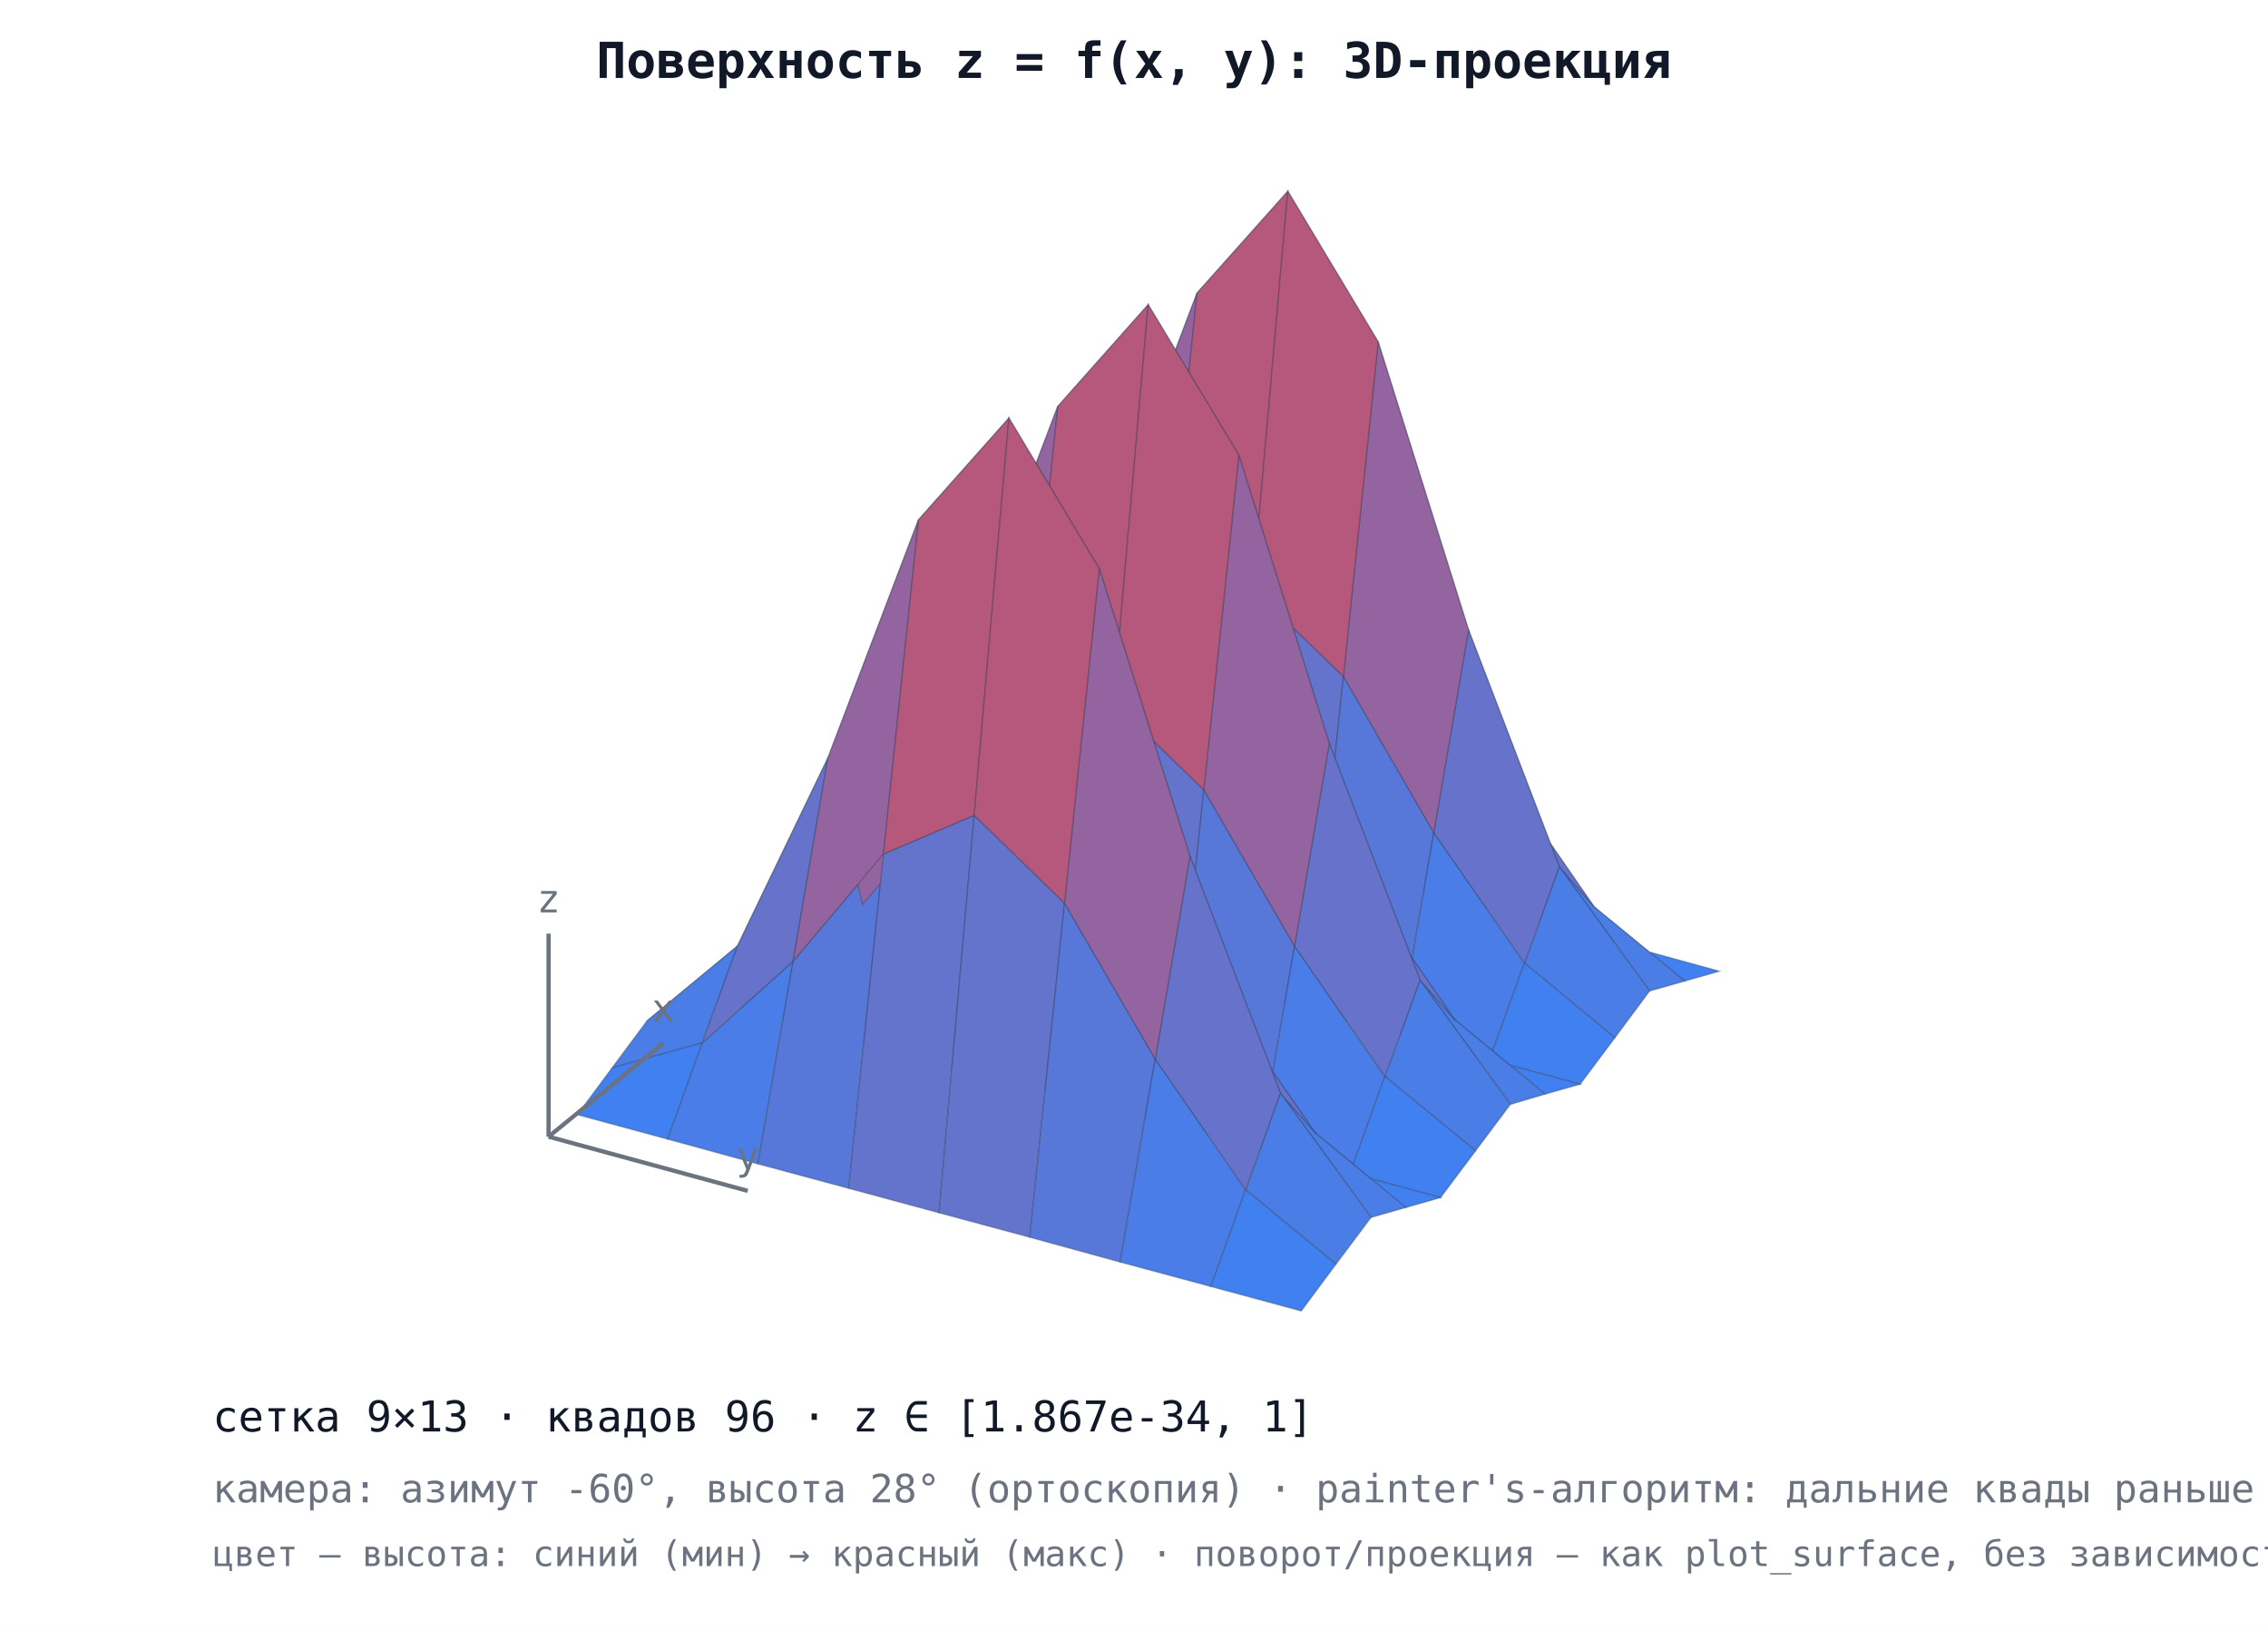
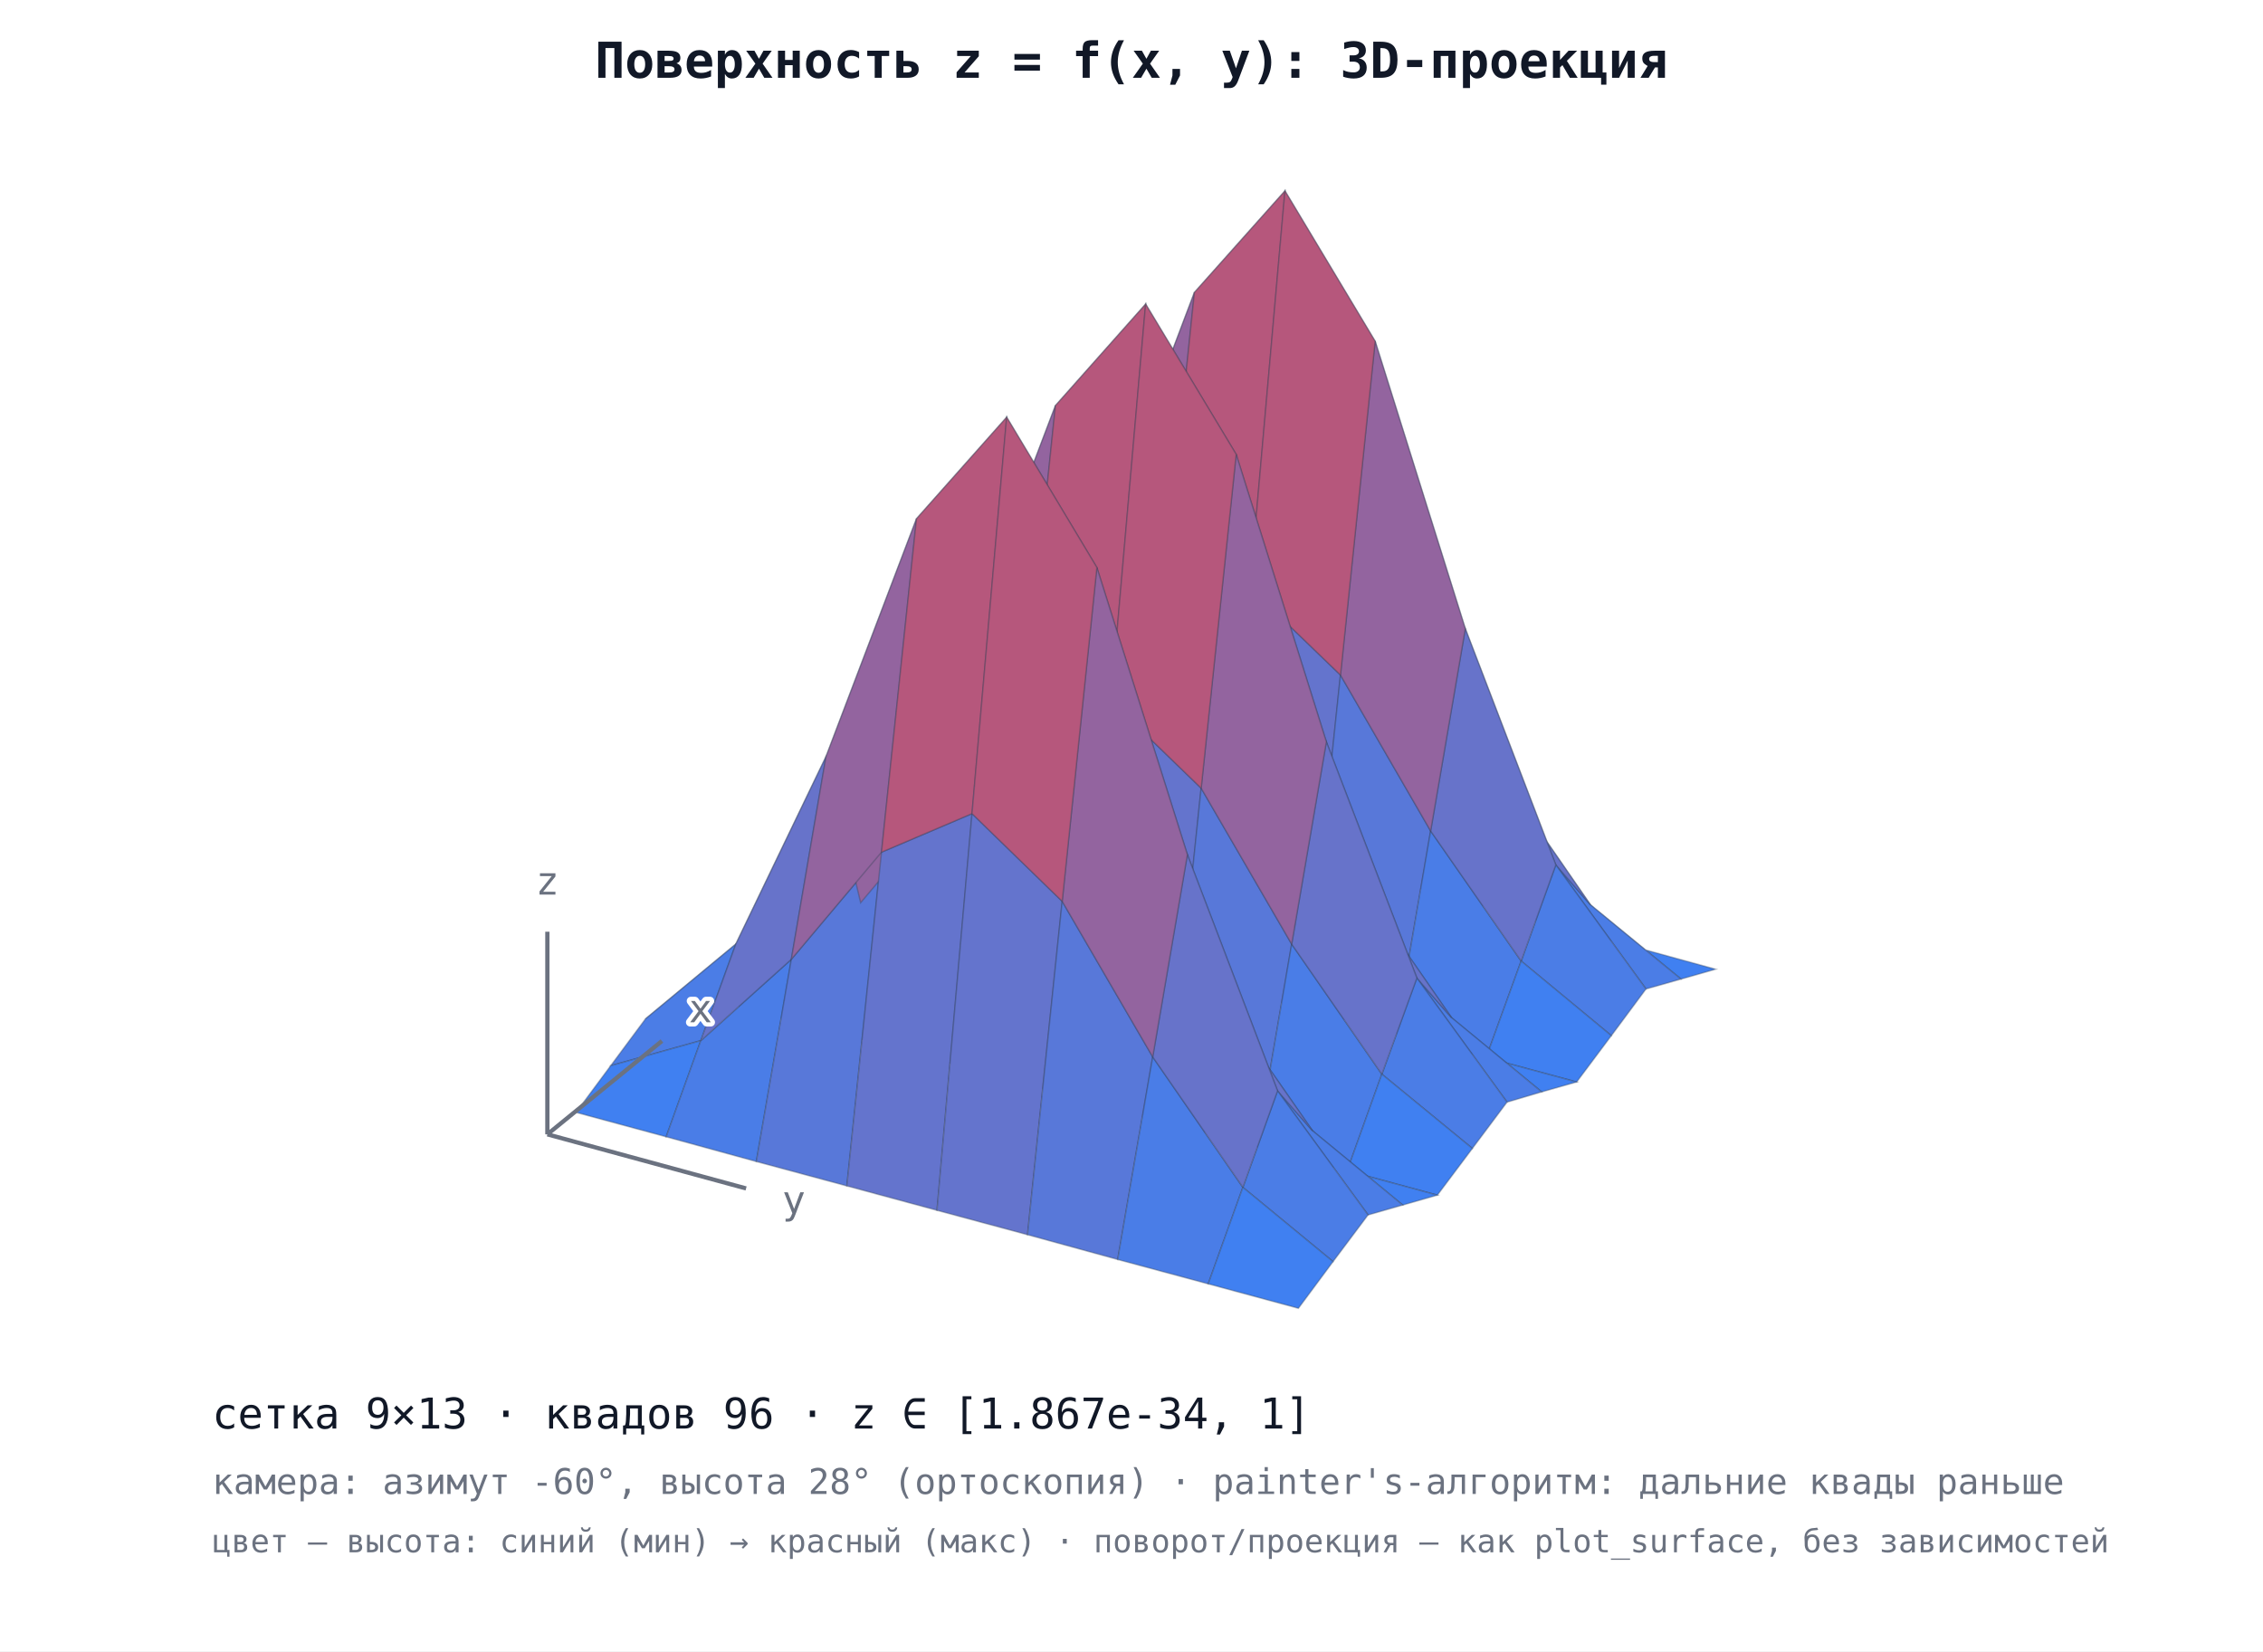
- <svg xmlns="http://www.w3.org/2000/svg" viewBox="0 0 640 460" font-family="monospace">
-   <rect width="640" height="460" fill="#ffffff" />
-   <text x="320" y="22" font-size="14" font-weight="bold" fill="#111827" text-anchor="middle">Поверхность z = f(x, y): 3D-проекция</text>
+ <svg xmlns="http://www.w3.org/2000/svg" viewBox="0 0 640 467" font-family="monospace">
+   <rect width="640" height="467" fill="#ffffff" />
+   <text x="320" y="22" font-size="14.0" font-weight="bold" fill="#111827" text-anchor="middle">Поверхность z = f(x, y): 3D-проекция</text>
  <polygon points="296.6,214.3 306.4,225.6 280.8,218.7 271.0,221.5" fill="#4080f1" fill-opacity="1" stroke="#334155" stroke-opacity="0.35" stroke-width="0.4" />
  <polygon points="322.1,191.3 331.9,232.5 306.4,225.6 296.6,214.3" fill="#4a7de7" fill-opacity="1" stroke="#334155" stroke-opacity="0.35" stroke-width="0.4" />
  <polygon points="286.7,203.0 296.6,214.3 271.0,221.5 261.2,224.3" fill="#4b7de6" fill-opacity="1" stroke="#334155" stroke-opacity="0.35" stroke-width="0.4" />
  <polygon points="276.9,230.3 286.7,203.0 261.2,224.3 251.3,237.5" fill="#4b7de6" fill-opacity="1" stroke="#334155" stroke-opacity="0.35" stroke-width="0.4" />
  <polygon points="347.6,161.1 357.5,239.4 331.9,232.5 322.1,191.3" fill="#5878d9" fill-opacity="1" stroke="#334155" stroke-opacity="0.35" stroke-width="0.4" />
  <polygon points="267.1,257.6 276.9,230.3 251.3,237.5 241.5,250.6" fill="#4080f1" fill-opacity="1" stroke="#334155" stroke-opacity="0.35" stroke-width="0.4" />
  <polygon points="312.3,150.1 322.1,191.3 296.6,214.3 286.7,203.0" fill="#6773ca" fill-opacity="1" stroke="#334155" stroke-opacity="0.35" stroke-width="0.4" />
  <polygon points="257.2,246.3 267.1,257.6 241.5,250.6 231.7,253.5" fill="#4080f1" fill-opacity="1" stroke="#334155" stroke-opacity="0.35" stroke-width="0.4" />
  <polygon points="373.2,150.2 383.0,246.4 357.5,239.4 347.6,161.1" fill="#6474cd" fill-opacity="1" stroke="#334155" stroke-opacity="0.35" stroke-width="0.4" />
  <polygon points="292.6,264.5 302.4,207.3 276.9,230.3 267.1,257.6" fill="#4a7de7" fill-opacity="1" stroke="#334155" stroke-opacity="0.35" stroke-width="0.4" />
  <polygon points="302.4,207.3 312.3,150.1 286.7,203.0 276.9,230.3" fill="#6773ca" fill-opacity="1" stroke="#334155" stroke-opacity="0.35" stroke-width="0.4" />
  <polygon points="398.7,174.9 408.6,253.3 383.0,246.4 373.2,150.2" fill="#6474cd" fill-opacity="1" stroke="#334155" stroke-opacity="0.35" stroke-width="0.4" />
  <polygon points="282.8,223.3 292.6,264.5 267.1,257.6 257.2,246.3" fill="#4a7de7" fill-opacity="1" stroke="#334155" stroke-opacity="0.35" stroke-width="0.4" />
  <polygon points="424.3,219.0 434.1,260.2 408.6,253.3 398.7,174.9" fill="#5878d9" fill-opacity="1" stroke="#334155" stroke-opacity="0.35" stroke-width="0.4" />
  <polygon points="247.4,235.0 257.2,246.3 231.7,253.5 221.8,256.3" fill="#4b7de6" fill-opacity="1" stroke="#334155" stroke-opacity="0.35" stroke-width="0.4" />
  <polygon points="449.8,255.9 459.7,267.1 434.1,260.2 424.3,219.0" fill="#4a7de7" fill-opacity="1" stroke="#334155" stroke-opacity="0.35" stroke-width="0.4" />
  <polygon points="318.1,271.4 328.0,177.1 302.4,207.3 292.6,264.5" fill="#5878d9" fill-opacity="1" stroke="#334155" stroke-opacity="0.35" stroke-width="0.4" />
  <polygon points="475.4,276.9 485.2,274.1 459.7,267.1 449.8,255.9" fill="#4080f1" fill-opacity="1" stroke="#334155" stroke-opacity="0.35" stroke-width="0.4" />
  <polygon points="337.8,82.7 347.6,161.1 322.1,191.3 312.3,150.1" fill="#93649f" fill-opacity="1" stroke="#334155" stroke-opacity="0.35" stroke-width="0.4" />
  <polygon points="237.6,262.3 247.4,235.0 221.8,256.3 212.0,269.4" fill="#4b7de6" fill-opacity="1" stroke="#334155" stroke-opacity="0.35" stroke-width="0.4" />
  <polygon points="308.3,193.0 318.1,271.4 292.6,264.5 282.8,223.3" fill="#5878d9" fill-opacity="1" stroke="#334155" stroke-opacity="0.35" stroke-width="0.4" />
  <polygon points="227.7,289.6 237.6,262.3 212.0,269.4 202.2,282.6" fill="#4080f1" fill-opacity="1" stroke="#334155" stroke-opacity="0.35" stroke-width="0.4" />
  <polygon points="343.7,278.3 353.5,166.2 328.0,177.1 318.1,271.4" fill="#6474cd" fill-opacity="1" stroke="#334155" stroke-opacity="0.35" stroke-width="0.4" />
  <polygon points="328.0,177.1 337.8,82.7 312.3,150.1 302.4,207.3" fill="#93649f" fill-opacity="1" stroke="#334155" stroke-opacity="0.35" stroke-width="0.4" />
  <polygon points="272.9,182.1 282.8,223.3 257.2,246.3 247.4,235.0" fill="#6773ca" fill-opacity="1" stroke="#334155" stroke-opacity="0.35" stroke-width="0.4" />
  <polygon points="465.5,279.7 475.4,276.9 449.8,255.9 440.0,244.6" fill="#4b7de6" fill-opacity="1" stroke="#334155" stroke-opacity="0.35" stroke-width="0.4" />
  <polygon points="440.0,244.6 449.8,255.9 424.3,219.0 414.4,177.8" fill="#6773ca" fill-opacity="1" stroke="#334155" stroke-opacity="0.35" stroke-width="0.4" />
  <polygon points="369.2,285.3 379.1,190.9 353.5,166.2 343.7,278.3" fill="#6474cd" fill-opacity="1" stroke="#334155" stroke-opacity="0.35" stroke-width="0.4" />
  <polygon points="217.9,278.3 227.7,289.6 202.2,282.6 192.4,285.4" fill="#4080f1" fill-opacity="1" stroke="#334155" stroke-opacity="0.35" stroke-width="0.4" />
  <polygon points="333.9,182.2 343.7,278.3 318.1,271.4 308.3,193.0" fill="#6474cd" fill-opacity="1" stroke="#334155" stroke-opacity="0.35" stroke-width="0.4" />
  <polygon points="253.3,296.5 263.1,239.3 237.6,262.3 227.7,289.6" fill="#4a7de7" fill-opacity="1" stroke="#334155" stroke-opacity="0.35" stroke-width="0.4" />
  <polygon points="394.8,292.2 404.6,235.0 379.1,190.9 369.2,285.3" fill="#5878d9" fill-opacity="1" stroke="#334155" stroke-opacity="0.35" stroke-width="0.4" />
  <polygon points="363.4,54.0 373.2,150.2 347.6,161.1 337.8,82.7" fill="#b6577c" fill-opacity="1" stroke="#334155" stroke-opacity="0.35" stroke-width="0.4" />
  <polygon points="263.1,239.3 272.9,182.1 247.4,235.0 237.6,262.3" fill="#6773ca" fill-opacity="1" stroke="#334155" stroke-opacity="0.35" stroke-width="0.4" />
  <polygon points="455.7,292.9 465.5,279.7 440.0,244.6 430.2,271.8" fill="#4b7de6" fill-opacity="1" stroke="#334155" stroke-opacity="0.35" stroke-width="0.4" />
  <polygon points="420.3,299.1 430.2,271.8 404.6,235.0 394.8,292.2" fill="#4a7de7" fill-opacity="1" stroke="#334155" stroke-opacity="0.35" stroke-width="0.4" />
  <polygon points="414.4,177.8 424.3,219.0 398.7,174.9 388.9,96.5" fill="#93649f" fill-opacity="1" stroke="#334155" stroke-opacity="0.35" stroke-width="0.4" />
  <polygon points="430.2,271.8 440.0,244.6 414.4,177.8 404.6,235.0" fill="#6773ca" fill-opacity="1" stroke="#334155" stroke-opacity="0.35" stroke-width="0.4" />
  <polygon points="359.4,206.9 369.2,285.3 343.7,278.3 333.9,182.2" fill="#6474cd" fill-opacity="1" stroke="#334155" stroke-opacity="0.35" stroke-width="0.4" />
  <polygon points="445.9,306.0 455.7,292.9 430.2,271.8 420.3,299.1" fill="#4080f1" fill-opacity="1" stroke="#334155" stroke-opacity="0.35" stroke-width="0.4" />
  <polygon points="243.4,255.3 253.3,296.5 227.7,289.6 217.9,278.3" fill="#4a7de7" fill-opacity="1" stroke="#334155" stroke-opacity="0.35" stroke-width="0.4" />
  <polygon points="388.9,96.5 398.7,174.9 373.2,150.2 363.4,54.0" fill="#b6577c" fill-opacity="1" stroke="#334155" stroke-opacity="0.35" stroke-width="0.4" />
  <polygon points="385.0,251.0 394.8,292.2 369.2,285.3 359.4,206.9" fill="#5878d9" fill-opacity="1" stroke="#334155" stroke-opacity="0.35" stroke-width="0.4" />
  <polygon points="208.1,267.0 217.9,278.3 192.4,285.4 182.5,288.2" fill="#4b7de6" fill-opacity="1" stroke="#334155" stroke-opacity="0.35" stroke-width="0.4" />
  <polygon points="353.5,166.2 363.4,54.0 337.8,82.7 328.0,177.1" fill="#b6577c" fill-opacity="1" stroke="#334155" stroke-opacity="0.35" stroke-width="0.4" />
  <polygon points="410.5,287.8 420.3,299.1 394.8,292.2 385.0,251.0" fill="#4a7de7" fill-opacity="1" stroke="#334155" stroke-opacity="0.35" stroke-width="0.4" />
  <polygon points="404.6,235.0 414.4,177.8 388.9,96.5 379.1,190.9" fill="#93649f" fill-opacity="1" stroke="#334155" stroke-opacity="0.35" stroke-width="0.4" />
  <polygon points="278.8,303.4 288.7,209.0 263.1,239.3 253.3,296.5" fill="#5878d9" fill-opacity="1" stroke="#334155" stroke-opacity="0.35" stroke-width="0.4" />
  <polygon points="436.0,308.8 445.9,306.0 420.3,299.1 410.5,287.8" fill="#4080f1" fill-opacity="1" stroke="#334155" stroke-opacity="0.35" stroke-width="0.4" />
  <polygon points="298.5,114.7 308.3,193.0 282.8,223.3 272.9,182.1" fill="#93649f" fill-opacity="1" stroke="#334155" stroke-opacity="0.35" stroke-width="0.4" />
  <polygon points="379.1,190.9 388.9,96.5 363.4,54.0 353.5,166.2" fill="#b6577c" fill-opacity="1" stroke="#334155" stroke-opacity="0.35" stroke-width="0.4" />
  <polygon points="198.2,294.3 208.1,267.0 182.5,288.2 172.7,301.4" fill="#4b7de6" fill-opacity="1" stroke="#334155" stroke-opacity="0.35" stroke-width="0.4" />
  <polygon points="269.0,225.0 278.8,303.4 253.3,296.5 243.4,255.3" fill="#5878d9" fill-opacity="1" stroke="#334155" stroke-opacity="0.35" stroke-width="0.4" />
  <polygon points="188.4,321.5 198.2,294.3 172.7,301.4 162.9,314.6" fill="#4080f1" fill-opacity="1" stroke="#334155" stroke-opacity="0.35" stroke-width="0.4" />
  <polygon points="304.4,310.3 314.2,198.2 288.7,209.0 278.8,303.4" fill="#6474cd" fill-opacity="1" stroke="#334155" stroke-opacity="0.35" stroke-width="0.4" />
  <polygon points="288.7,209.0 298.5,114.7 272.9,182.1 263.1,239.3" fill="#93649f" fill-opacity="1" stroke="#334155" stroke-opacity="0.35" stroke-width="0.4" />
  <polygon points="233.6,214.0 243.4,255.3 217.9,278.3 208.1,267.0" fill="#6773ca" fill-opacity="1" stroke="#334155" stroke-opacity="0.35" stroke-width="0.4" />
  <polygon points="426.2,311.7 436.0,308.8 410.5,287.8 400.7,276.6" fill="#4b7de6" fill-opacity="1" stroke="#334155" stroke-opacity="0.35" stroke-width="0.4" />
  <polygon points="400.7,276.6 410.5,287.8 385.0,251.0 375.1,209.8" fill="#6773ca" fill-opacity="1" stroke="#334155" stroke-opacity="0.35" stroke-width="0.4" />
  <polygon points="329.9,317.2 339.7,222.9 314.2,198.2 304.4,310.3" fill="#6474cd" fill-opacity="1" stroke="#334155" stroke-opacity="0.35" stroke-width="0.4" />
  <polygon points="294.5,214.1 304.4,310.3 278.8,303.4 269.0,225.0" fill="#6474cd" fill-opacity="1" stroke="#334155" stroke-opacity="0.35" stroke-width="0.4" />
  <polygon points="213.9,328.5 223.8,271.3 198.2,294.3 188.4,321.5" fill="#4a7de7" fill-opacity="1" stroke="#334155" stroke-opacity="0.35" stroke-width="0.4" />
  <polygon points="355.5,324.2 365.3,267.0 339.7,222.9 329.9,317.2" fill="#5878d9" fill-opacity="1" stroke="#334155" stroke-opacity="0.35" stroke-width="0.4" />
  <polygon points="324.0,86.0 333.9,182.2 308.3,193.0 298.5,114.7" fill="#b6577c" fill-opacity="1" stroke="#334155" stroke-opacity="0.35" stroke-width="0.4" />
  <polygon points="223.8,271.3 233.6,214.0 208.1,267.0 198.2,294.3" fill="#6773ca" fill-opacity="1" stroke="#334155" stroke-opacity="0.35" stroke-width="0.4" />
  <polygon points="416.4,324.8 426.2,311.7 400.7,276.6 390.8,303.8" fill="#4b7de6" fill-opacity="1" stroke="#334155" stroke-opacity="0.35" stroke-width="0.4" />
  <polygon points="381.0,331.1 390.8,303.8 365.3,267.0 355.5,324.2" fill="#4a7de7" fill-opacity="1" stroke="#334155" stroke-opacity="0.35" stroke-width="0.4" />
  <polygon points="375.1,209.8 385.0,251.0 359.4,206.9 349.6,128.5" fill="#93649f" fill-opacity="1" stroke="#334155" stroke-opacity="0.35" stroke-width="0.4" />
  <polygon points="390.8,303.8 400.7,276.6 375.1,209.8 365.3,267.0" fill="#6773ca" fill-opacity="1" stroke="#334155" stroke-opacity="0.35" stroke-width="0.4" />
  <polygon points="320.1,238.9 329.9,317.2 304.4,310.3 294.5,214.1" fill="#6474cd" fill-opacity="1" stroke="#334155" stroke-opacity="0.35" stroke-width="0.4" />
  <polygon points="406.5,338.0 416.4,324.8 390.8,303.8 381.0,331.1" fill="#4080f1" fill-opacity="1" stroke="#334155" stroke-opacity="0.35" stroke-width="0.4" />
  <polygon points="349.6,128.5 359.4,206.9 333.9,182.2 324.0,86.0" fill="#b6577c" fill-opacity="1" stroke="#334155" stroke-opacity="0.35" stroke-width="0.4" />
  <polygon points="345.6,283.0 355.5,324.2 329.9,317.2 320.1,238.9" fill="#5878d9" fill-opacity="1" stroke="#334155" stroke-opacity="0.35" stroke-width="0.4" />
  <polygon points="314.2,198.2 324.0,86.0 298.5,114.7 288.7,209.0" fill="#b6577c" fill-opacity="1" stroke="#334155" stroke-opacity="0.35" stroke-width="0.4" />
  <polygon points="371.2,319.8 381.0,331.1 355.5,324.2 345.6,283.0" fill="#4a7de7" fill-opacity="1" stroke="#334155" stroke-opacity="0.35" stroke-width="0.4" />
  <polygon points="365.3,267.0 375.1,209.8 349.6,128.5 339.7,222.9" fill="#93649f" fill-opacity="1" stroke="#334155" stroke-opacity="0.35" stroke-width="0.4" />
  <polygon points="239.5,335.4 249.3,241.0 223.8,271.3 213.9,328.5" fill="#5878d9" fill-opacity="1" stroke="#334155" stroke-opacity="0.35" stroke-width="0.4" />
  <polygon points="396.7,340.8 406.5,338.0 381.0,331.1 371.2,319.8" fill="#4080f1" fill-opacity="1" stroke="#334155" stroke-opacity="0.35" stroke-width="0.4" />
  <polygon points="259.2,146.7 269.0,225.0 243.4,255.3 233.6,214.0" fill="#93649f" fill-opacity="1" stroke="#334155" stroke-opacity="0.35" stroke-width="0.4" />
  <polygon points="339.7,222.9 349.6,128.5 324.0,86.0 314.2,198.2" fill="#b6577c" fill-opacity="1" stroke="#334155" stroke-opacity="0.35" stroke-width="0.4" />
  <polygon points="265.0,342.3 274.9,230.1 249.3,241.0 239.5,335.4" fill="#6474cd" fill-opacity="1" stroke="#334155" stroke-opacity="0.35" stroke-width="0.4" />
  <polygon points="249.3,241.0 259.2,146.7 233.6,214.0 223.8,271.3" fill="#93649f" fill-opacity="1" stroke="#334155" stroke-opacity="0.35" stroke-width="0.4" />
  <polygon points="386.9,343.6 396.7,340.8 371.2,319.8 361.3,308.5" fill="#4b7de6" fill-opacity="1" stroke="#334155" stroke-opacity="0.35" stroke-width="0.4" />
  <polygon points="361.3,308.5 371.2,319.8 345.6,283.0 335.8,241.7" fill="#6773ca" fill-opacity="1" stroke="#334155" stroke-opacity="0.35" stroke-width="0.4" />
  <polygon points="290.6,349.2 300.4,254.9 274.9,230.1 265.0,342.3" fill="#6474cd" fill-opacity="1" stroke="#334155" stroke-opacity="0.35" stroke-width="0.4" />
  <polygon points="316.1,356.2 326.0,298.9 300.4,254.9 290.6,349.2" fill="#5878d9" fill-opacity="1" stroke="#334155" stroke-opacity="0.35" stroke-width="0.4" />
  <polygon points="284.7,118.0 294.5,214.1 269.0,225.0 259.2,146.7" fill="#b6577c" fill-opacity="1" stroke="#334155" stroke-opacity="0.35" stroke-width="0.4" />
  <polygon points="377.0,356.8 386.9,343.6 361.3,308.5 351.5,335.8" fill="#4b7de6" fill-opacity="1" stroke="#334155" stroke-opacity="0.35" stroke-width="0.4" />
  <polygon points="341.7,363.1 351.5,335.8 326.0,298.9 316.1,356.2" fill="#4a7de7" fill-opacity="1" stroke="#334155" stroke-opacity="0.35" stroke-width="0.4" />
  <polygon points="335.8,241.7 345.6,283.0 320.1,238.9 310.2,160.5" fill="#93649f" fill-opacity="1" stroke="#334155" stroke-opacity="0.35" stroke-width="0.4" />
  <polygon points="351.5,335.8 361.3,308.5 335.8,241.7 326.0,298.9" fill="#6773ca" fill-opacity="1" stroke="#334155" stroke-opacity="0.35" stroke-width="0.4" />
  <polygon points="367.2,370.0 377.0,356.8 351.5,335.8 341.7,363.1" fill="#4080f1" fill-opacity="1" stroke="#334155" stroke-opacity="0.35" stroke-width="0.4" />
  <polygon points="310.2,160.5 320.1,238.9 294.5,214.1 284.7,118.0" fill="#b6577c" fill-opacity="1" stroke="#334155" stroke-opacity="0.35" stroke-width="0.4" />
  <polygon points="274.9,230.1 284.7,118.0 259.2,146.7 249.3,241.0" fill="#b6577c" fill-opacity="1" stroke="#334155" stroke-opacity="0.35" stroke-width="0.4" />
  <polygon points="326.0,298.9 335.8,241.7 310.2,160.5 300.4,254.9" fill="#93649f" fill-opacity="1" stroke="#334155" stroke-opacity="0.35" stroke-width="0.4" />
  <polygon points="300.4,254.9 310.2,160.5 284.7,118.0 274.9,230.1" fill="#b6577c" fill-opacity="1" stroke="#334155" stroke-opacity="0.35" stroke-width="0.4" />
  <line x1="154.8" y1="320.8" x2="187.2" y2="294.4" stroke="#6b7280" stroke-width="1.2" />
-   <text x="187.2" y="288.4" font-size="11" fill="#6b7280" text-anchor="middle">x</text>
+   <text x="198.1" y="289.1" font-size="11" text-anchor="middle" stroke="#ffffff" stroke-width="2.4" stroke-linejoin="round" fill="#ffffff">x</text>
+   <text x="198.1" y="289.1" font-size="11" text-anchor="middle" fill="#6b7280">x</text>
  <line x1="154.8" y1="320.8" x2="211.0" y2="336.1" stroke="#6b7280" stroke-width="1.2" />
-   <text x="211.0" y="330.1" font-size="11" fill="#6b7280" text-anchor="middle">y</text>
+   <text x="224.5" y="343.2" font-size="11" text-anchor="middle" stroke="#ffffff" stroke-width="2.4" stroke-linejoin="round" fill="#ffffff">y</text>
+   <text x="224.5" y="343.2" font-size="11" text-anchor="middle" fill="#6b7280">y</text>
  <line x1="154.8" y1="320.8" x2="154.8" y2="263.5" stroke="#6b7280" stroke-width="1.2" />
-   <text x="154.8" y="257.5" font-size="11" fill="#6b7280" text-anchor="middle">z</text>
-   <text x="60" y="404" font-size="12" fill="#111827">сетка 9×13 · квадов 96 · z ∈ [1.867e-34, 1]</text>
-   <text x="60" y="424" font-size="11" fill="#6b7280">камера: азимут -60°, высота 28° (ортоскопия) · painter's-алгоритм: дальние квады раньше</text>
-   <text x="60" y="442" font-size="10" fill="#6b7280">цвет — высота: синий (мин) → красный (макс) · поворот/проекция — как plot_surface, без зависимостей</text>
+   <text x="154.8" y="253.0" font-size="11" text-anchor="middle" stroke="#ffffff" stroke-width="2.4" stroke-linejoin="round" fill="#ffffff">z</text>
+   <text x="154.8" y="253.0" font-size="11" text-anchor="middle" fill="#6b7280">z</text>
+   <text x="60" y="404.0" font-size="12" fill="#111827">сетка 9×13 · квадов 96 · z ∈ [1.867e-34, 1]</text>
+   <text x="60" y="422.5" font-size="10" fill="#6b7280">камера: азимут -60°, высота 28° (ортоскопия) · painter's-алгоритм: дальние квады раньше</text>
+   <text x="60" y="439.0" font-size="9" fill="#6b7280">цвет — высота: синий (мин) → красный (макс) · поворот/проекция — как plot_surface, без зависимостей</text>
</svg>
